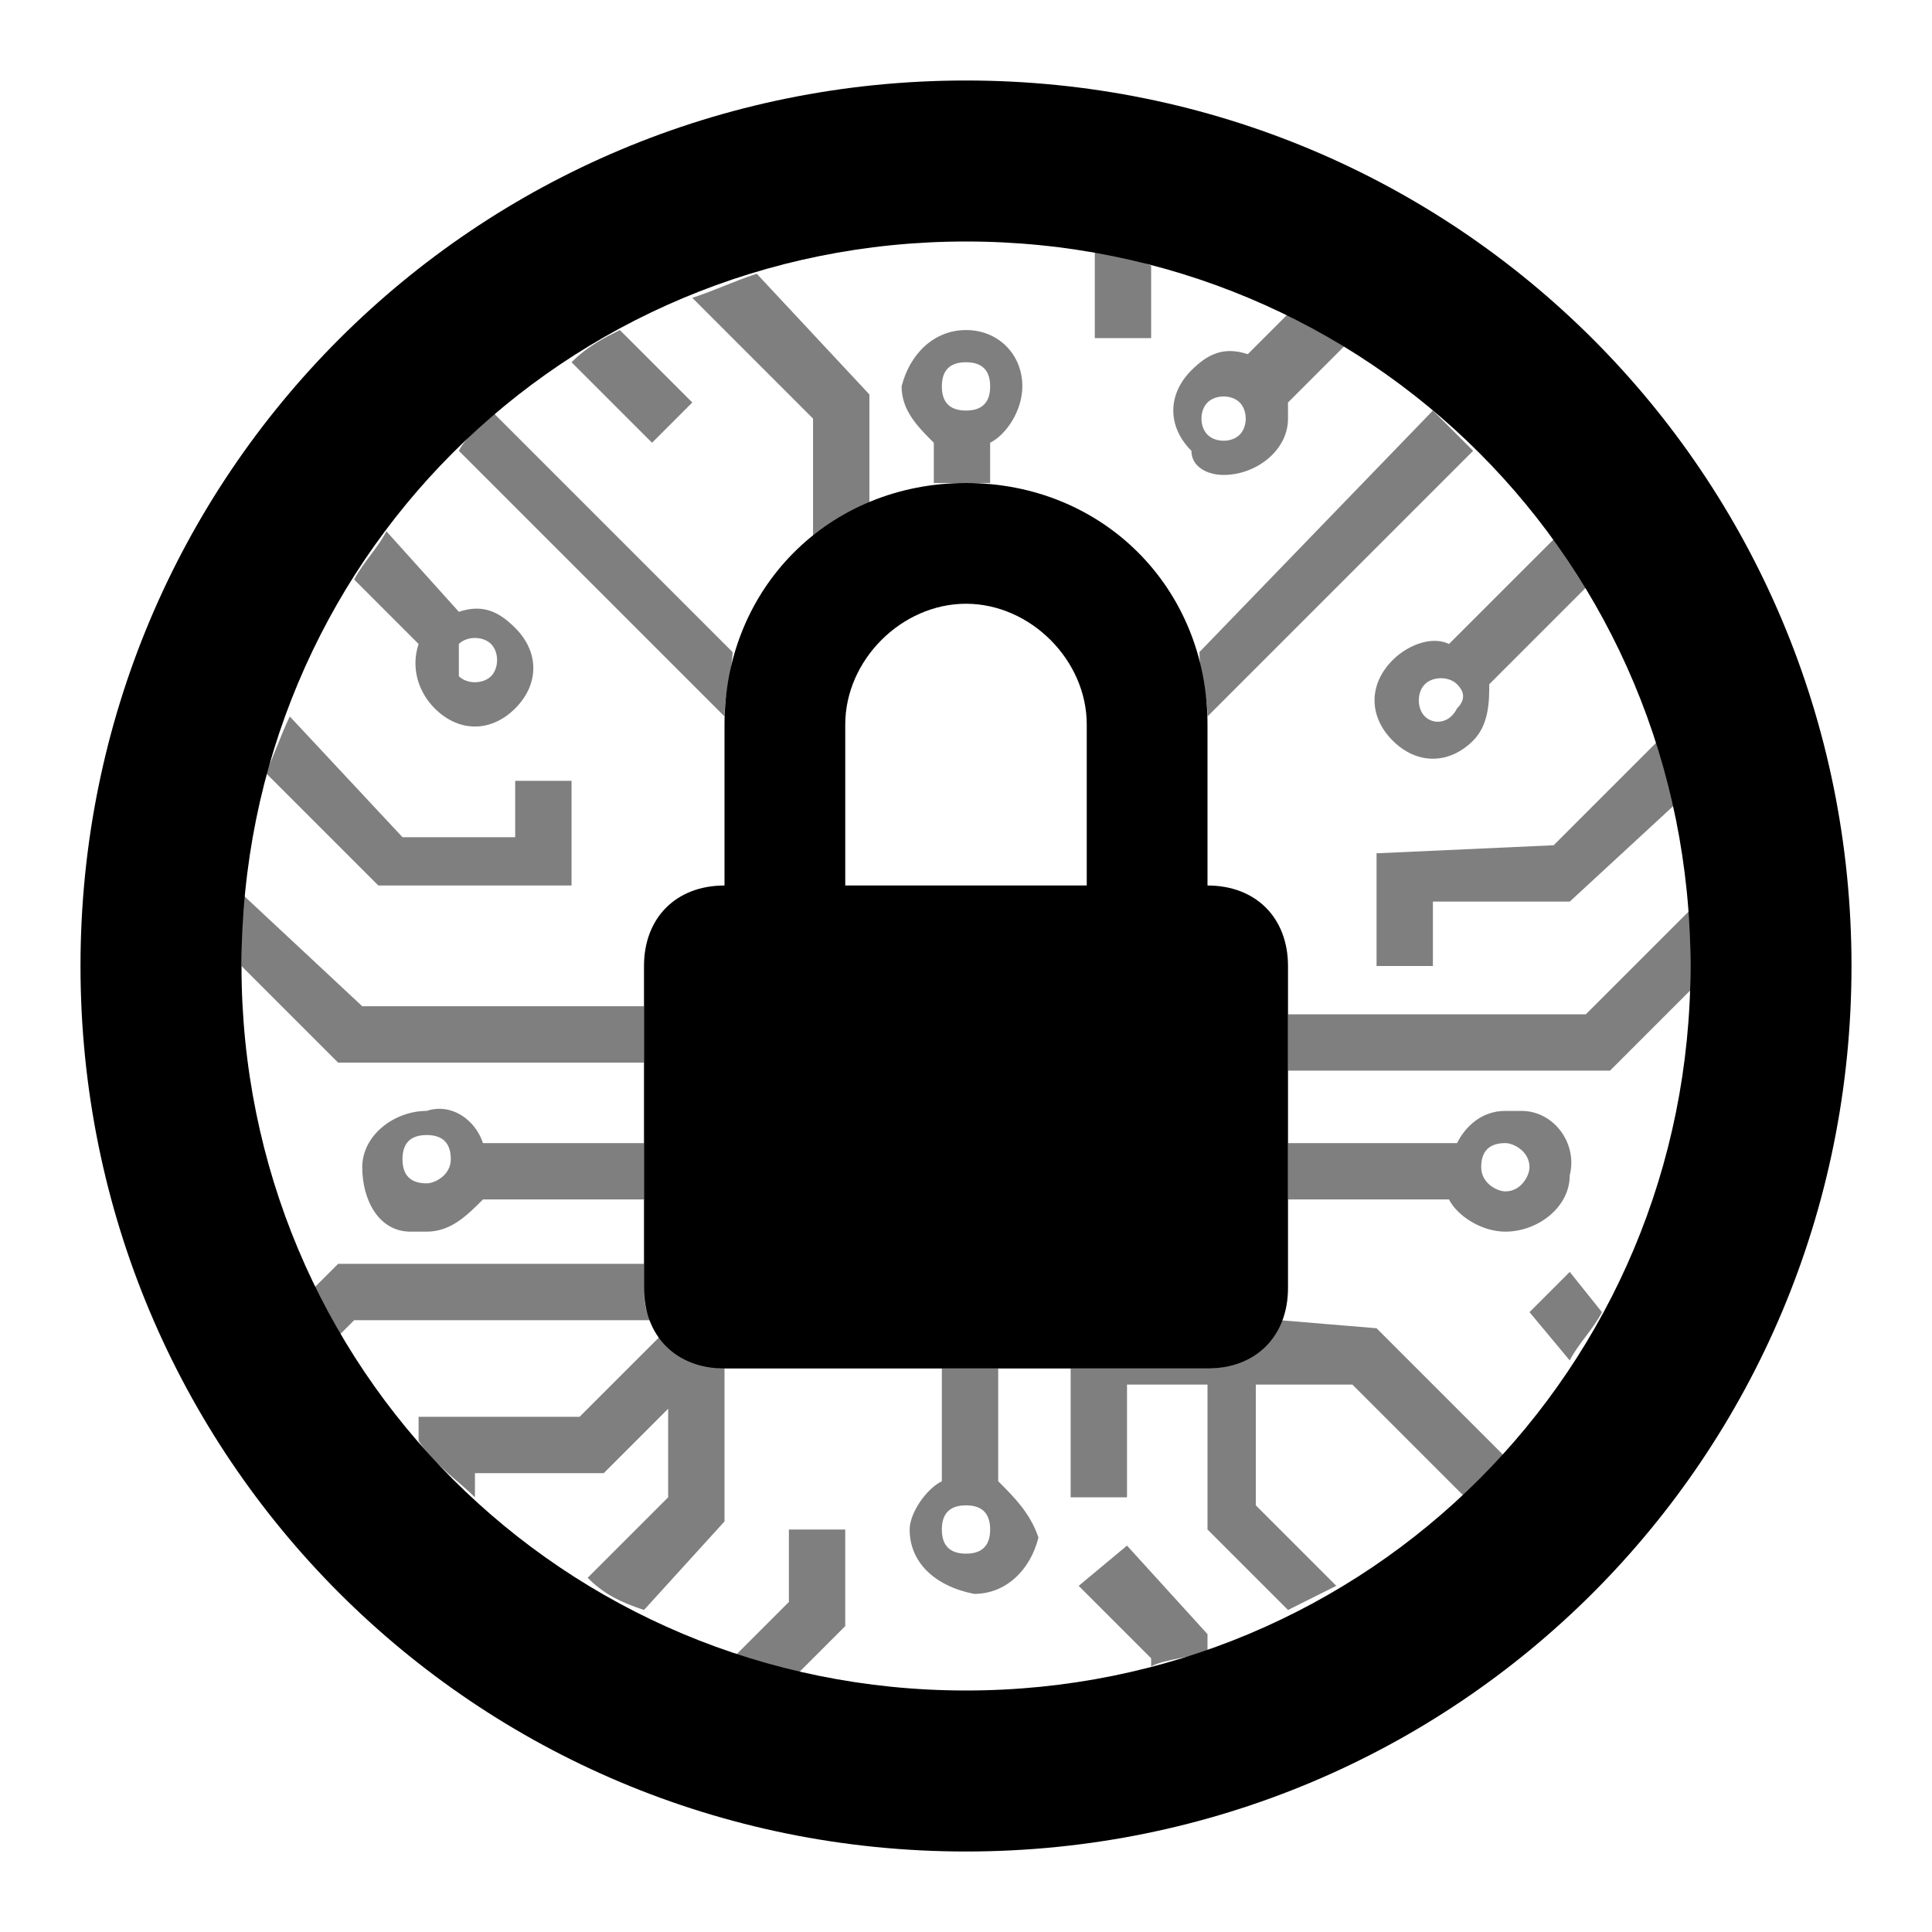
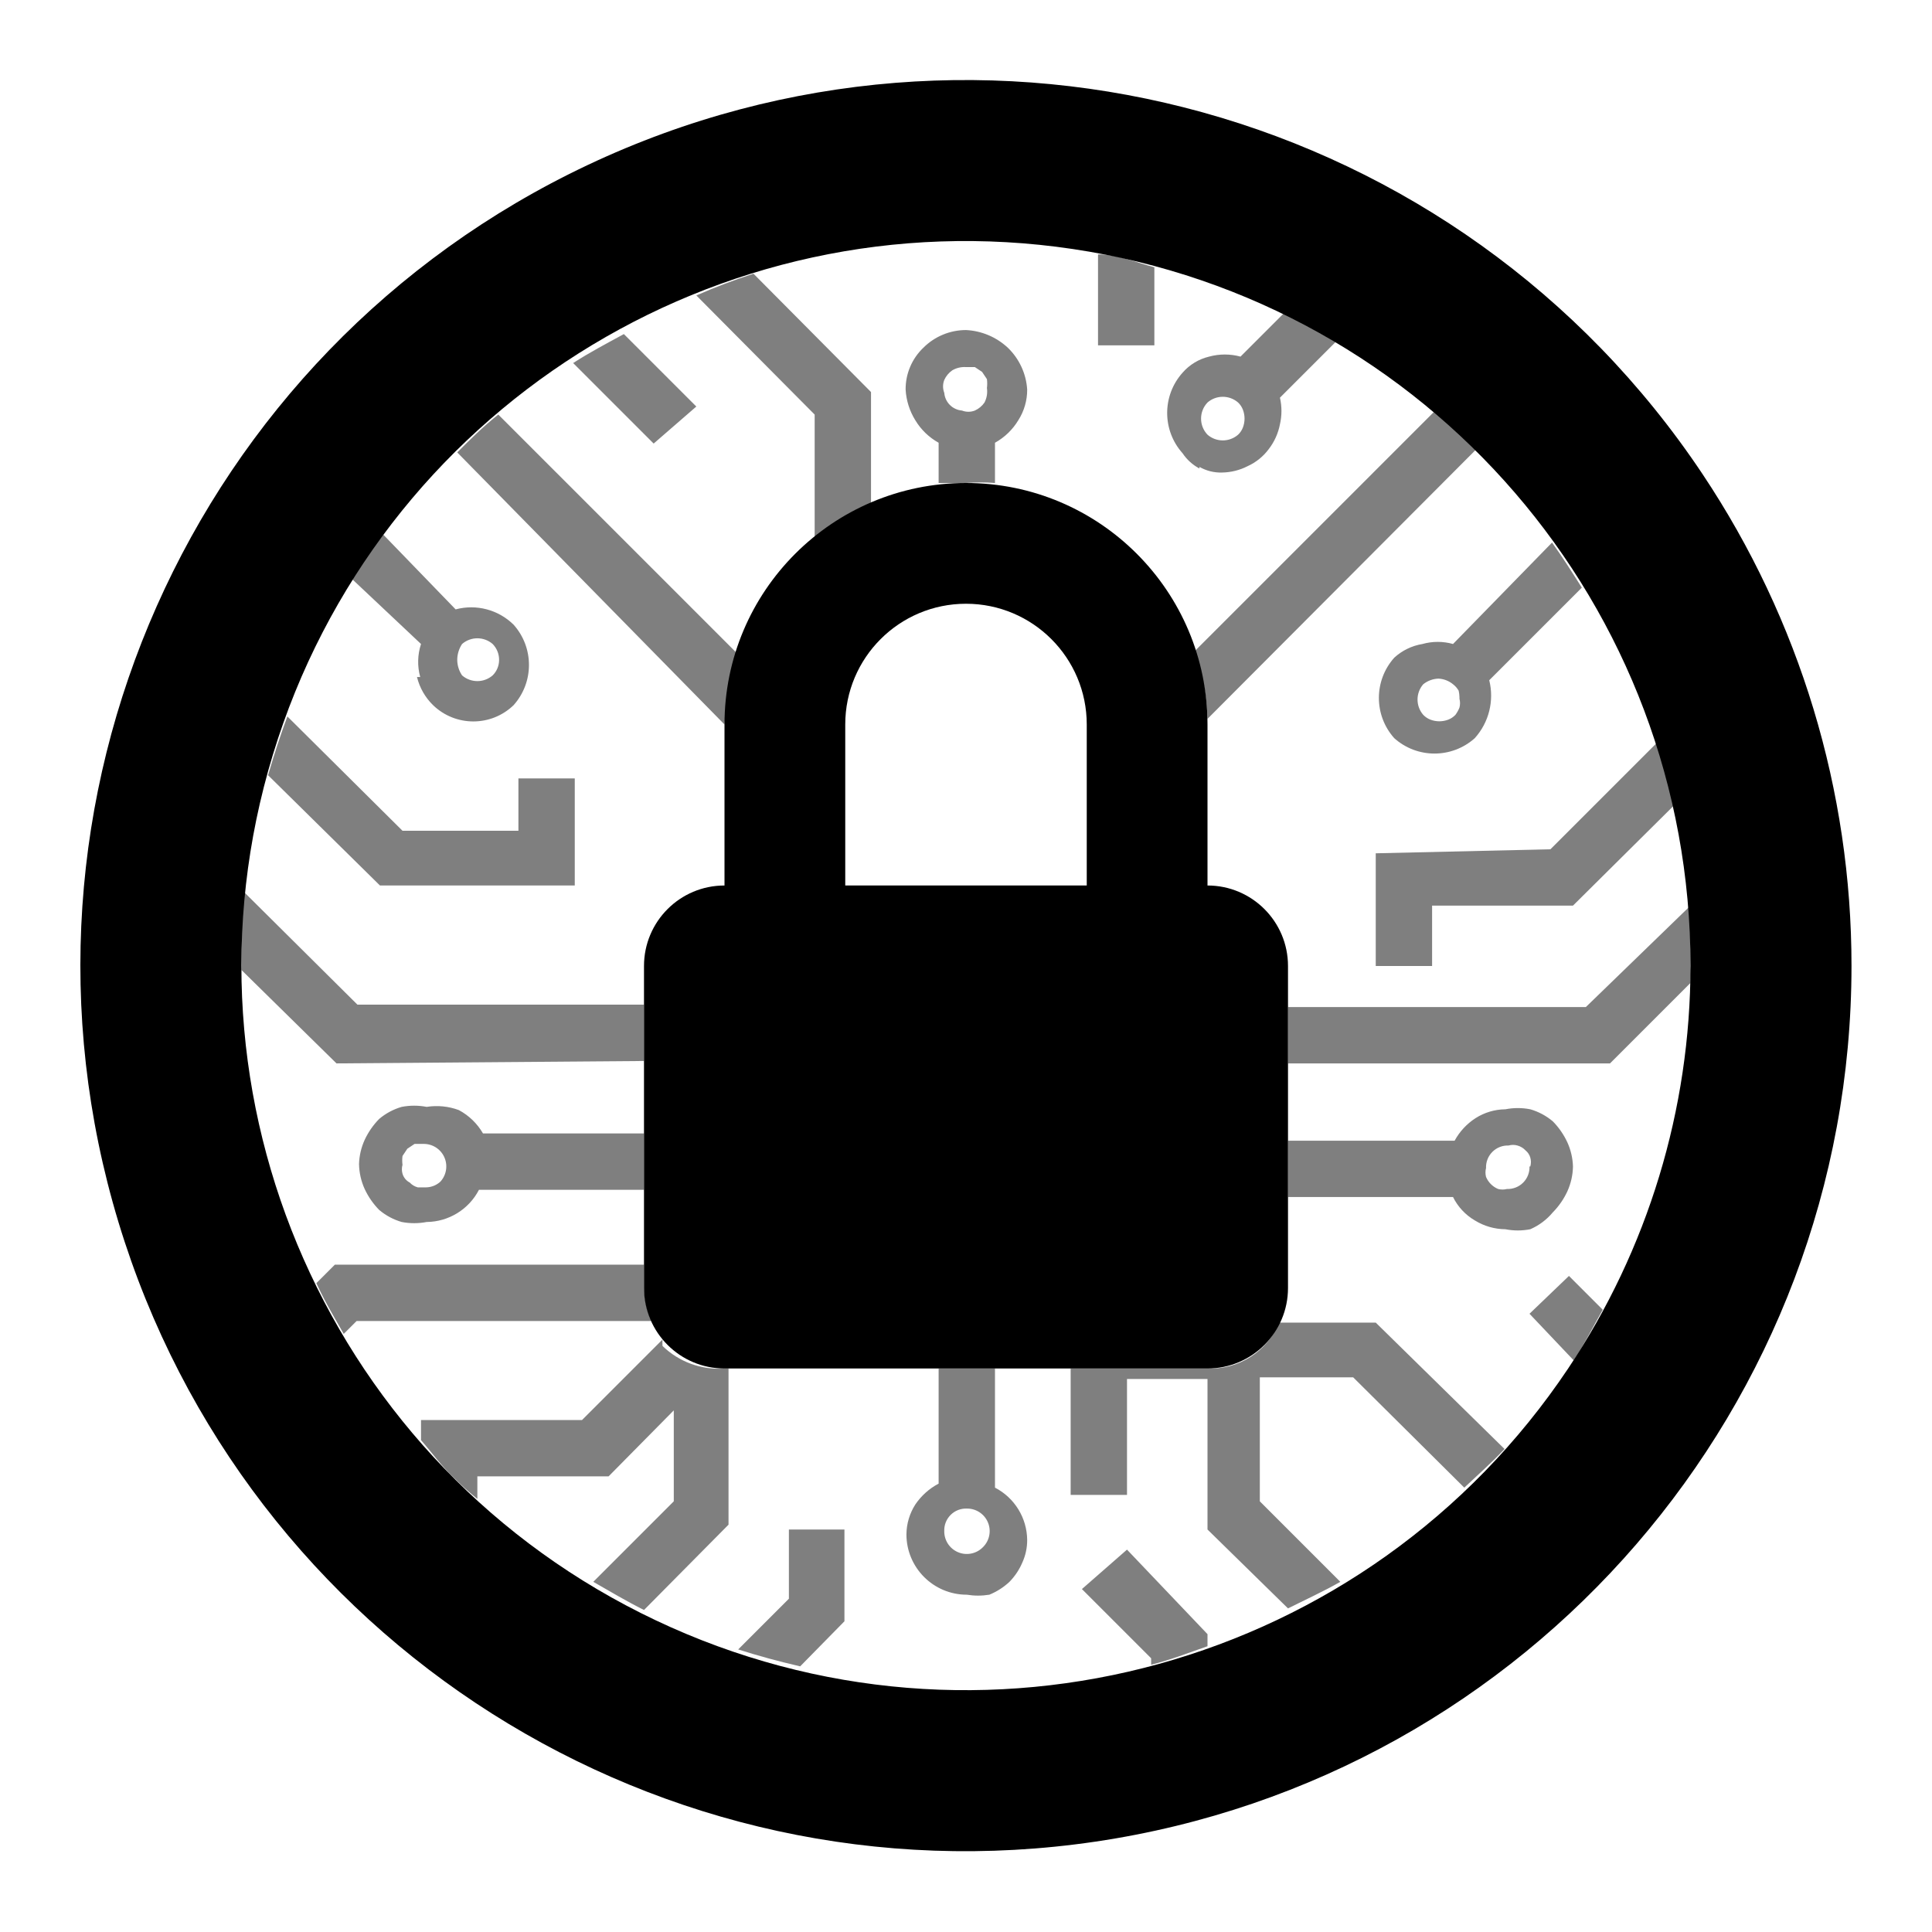
- <svg xmlns="http://www.w3.org/2000/svg" id="Layer_1" viewBox="0 0 24 24">
-   <style>.st0{opacity:.5;enable-background:new}</style>
-   <path class="st0" d="M7.1 11V9.7h-.7v.7H5L3.6 8.9c-.1.2-.2.5-.3.7L4.7 11h2.4zM8.6 5l-.9-.9c-.2.1-.4.2-.6.4l1 1 .5-.5zM14.3 3.3c-.2-.1-.5-.1-.7-.2v1.1h.7v-.9zM17.3 8.2c-.3.3-.3.7 0 1 .3.3.7.3 1 0 .2-.2.2-.5.2-.7l1.2-1.2c-.1-.2-.2-.4-.4-.6L18 8c-.2-.1-.5 0-.7.2zm.8.6c-.1.2-.3.2-.4.1-.1-.1-.1-.3 0-.4.1-.1.3-.1.4 0 .1.1.1.2 0 .3zM5.4 8.8c.3.3.7.3 1 0 .3-.3.3-.7 0-1-.2-.2-.4-.3-.7-.2l-.9-1c-.1.2-.3.4-.4.6l.8.8c-.1.3 0 .6.2.8zm.3-.8c.1-.1.3-.1.4 0 .1.1.1.3 0 .4-.1.1-.3.1-.4 0V8zM9.8 19.9l-.7.7c.2.1.5.2.8.2l.6-.6V19h-.7v.9zM19 16.3l.5.6c.1-.2.3-.4.4-.6l-.4-.5-.5.5zM15.2 5.9c.4 0 .8-.3.8-.7V5l.7-.7c-.2-.1-.4-.3-.7-.4l-.5.5c-.3-.1-.5 0-.7.2-.3.3-.3.7 0 1 0 .2.2.3.4.3zM15 5c.1-.1.3-.1.4 0 .1.1.1.3 0 .4-.1.1-.3.1-.4 0-.1-.1-.1-.3 0-.4zM13.4 19.7l.9.9v.1c.2-.1.5-.1.7-.2v-.2l-1-1.1-.6.5zM17.1 10.6V12h.7v-.8h1.7l1.3-1.2c-.1-.3-.1-.5-.2-.8l-1.3 1.3-2.2.1zM21 11.3l-1.3 1.3H16v.7h4l1-1v-.2-.8zM19.5 14.6c.1-.4-.2-.8-.6-.8h-.2c-.3 0-.5.2-.6.4H16v.7h2c.1.2.4.4.7.4.4 0 .8-.3.8-.7zm-.8.2c-.1 0-.3-.1-.3-.3 0-.2.1-.3.3-.3.1 0 .3.1.3.3 0 .1-.1.3-.3.3zM15.9 16.4c-.2.4-.5.6-.9.6h-1.7v1.6h.7v-1.4h1V19l1 1 .6-.3-1-1v-1.5h1.2l1.4 1.4.5-.5-1.6-1.6-1.2-.1zM12.4 18.4V17h-.7v1.4c-.2.1-.4.4-.4.6 0 .4.3.7.8.8.4 0 .7-.3.8-.7-.1-.3-.3-.5-.5-.7zm-.4.9c-.2 0-.3-.1-.3-.3 0-.2.1-.3.3-.3.2 0 .3.1.3.3 0 .2-.1.3-.3.3zM8 16v-.3H4.2l-.3.3.3.6.2-.2h3.7c-.1-.1-.1-.3-.1-.4zM8.2 16.6l-1 1h-2v.3c.2.3.5.5.7.7v-.3h1.6l.8-.8v1.1l-1 1c.2.2.4.3.7.4l1-1.1V17c-.3 0-.6-.2-.8-.4zM5.3 13.8c-.4 0-.8.3-.8.7 0 .4.2.8.6.8h.2c.3 0 .5-.2.7-.4h2v-.7H6c-.1-.3-.4-.5-.7-.4zm0 .9c-.2 0-.3-.1-.3-.3 0-.2.1-.3.3-.3.2 0 .3.1.3.3 0 .2-.2.3-.3.3zM8 13.2v-.7H4.5L3 11.1v.9l1.2 1.2H8zM5.7 5.6L9 8.9c0-.3.1-.6.1-.8l-3-3c-.1.2-.3.3-.4.5zM8.6 3.7l1.5 1.5v1.5c.2-.2.4-.3.7-.4V4.9L9.4 3.4c-.3.1-.5.2-.8.3zM12 4.1c-.4 0-.7.3-.8.7 0 .3.2.5.4.7V6h.7v-.5c.2-.1.4-.4.4-.7 0-.4-.3-.7-.7-.7zm0 1c-.2 0-.3-.1-.3-.3 0-.2.1-.3.3-.3s.3.1.3.3c0 .2-.1.3-.3.3zM15 8.9l3.3-3.3-.5-.5-2.9 3c0 .3.1.5.1.8z" />
-   <g>
-     <path d="M12 1C5.9 1 1 5.9 1 12s4.9 11 11 11 11-4.9 11-11S18.1 1 12 1zm0 20c-5 0-9-4-9-9s4-9 9-9 9 4 9 9-4 9-9 9z" />
-     <path d="M15 11V9c0-1.7-1.3-3-3-3S9 7.3 9 9v2c-.6 0-1 .4-1 1v4c0 .6.4 1 1 1h6c.6 0 1-.4 1-1v-4c0-.6-.4-1-1-1zm-1.5 0h-3V9c0-.8.7-1.5 1.5-1.5s1.5.7 1.5 1.5v2z" />
-   </g>
+ <svg xmlns="http://www.w3.org/2000/svg" width="24" height="24" viewBox="0 0 24 24">
+   <path d="M21.15 5.89A11 11 0 1 0 23 12a11 11 0 0 0-1.85-6.11zM19.48 17A9 9 0 1 1 21 12a9 9 0 0 1-1.52 5zM15 11V9a3 3 0 0 0-6 0v2a1 1 0 0 0-1 1v4a1 1 0 0 0 1 1h6a1 1 0 0 0 1-1v-4a1 1 0 0 0-1-1zm-1.5 0h-3V9a1.5 1.5 0 0 1 3 0z" />
+   <path d="M19.29 15.06a.93.93 0 0 0 .18-.26.78.78 0 0 0 .07-.31.78.78 0 0 0-.07-.3.93.93 0 0 0-.18-.26.76.76 0 0 0-.28-.15.8.8 0 0 0-.31 0 .7.7 0 0 0-.37.11.77.77 0 0 0-.26.28H16v.7h2.05a.69.69 0 0 0 .27.29.73.73 0 0 0 .38.11.8.8 0 0 0 .31 0 .76.76 0 0 0 .28-.21zm-.29-.57a.27.27 0 0 1-.28.28.22.22 0 0 1-.11 0 .28.28 0 0 1-.15-.15.22.22 0 0 1 0-.11.27.27 0 0 1 .28-.28.2.2 0 0 1 .11 0 .21.21 0 0 1 .1.06.18.18 0 0 1 .06.09.2.2 0 0 1 0 .11zm.26-3.94l1.32-1.32q.12.39.21.78l-1.25 1.24h-1.75V12h-.7v-1.4zM9.8 19h.69v1.14l-.55.56c-.26-.06-.52-.13-.77-.21l.63-.63zm2.56-.61V17h-.7v1.43a.8.8 0 0 0-.29.26.7.7 0 0 0-.11.37.75.75 0 0 0 .75.75.87.87 0 0 0 .28 0 .82.82 0 0 0 .25-.16.78.78 0 0 0 .16-.24.67.67 0 0 0 .06-.28.74.74 0 0 0-.4-.65zm-.15.83a.28.28 0 0 1-.48-.2.27.27 0 0 1 .28-.28.28.28 0 0 1 .2.48zM21 12a1.49 1.49 0 0 1 0 .21l-1 1h-4v-.7h3.7l1.3-1.26V12zm-6.16-3.91l3-3a5.8 5.8 0 0 1 .52.47L15 8.93a2.65 2.65 0 0 0-.16-.84zM5.3 13.75a.82.82 0 0 0-.31 0 .76.76 0 0 0-.28.15.93.93 0 0 0-.18.26.78.78 0 0 0-.07.3.78.78 0 0 0 .07.31.93.93 0 0 0 .18.26.76.76 0 0 0 .28.15.82.82 0 0 0 .31 0 .74.74 0 0 0 .65-.4H8v-.7H6a.76.76 0 0 0-.3-.29.79.79 0 0 0-.4-.04zm.18.92a.27.27 0 0 1-.19.08h-.1a.21.21 0 0 1-.1-.06.18.18 0 0 1-.09-.11.2.2 0 0 1 0-.11.43.43 0 0 1 0-.11l.06-.09.09-.06h.11a.28.28 0 0 1 .2.48zm11.61 1.76l1.6 1.57c-.16.17-.33.32-.5.48l-1.38-1.37h-1.16v1.54l1 1c-.21.12-.43.22-.65.33L15 19v-1.87h-1v1.44h-.7V17H15a.92.92 0 0 0 .89-.57zM12 4.1a.75.75 0 0 0-.53.22.71.71 0 0 0-.22.52.81.81 0 0 0 .12.38.78.78 0 0 0 .29.28V6H12a2.2 2.2 0 0 1 .36 0v-.5a.78.78 0 0 0 .29-.28.7.7 0 0 0 .11-.38.79.79 0 0 0-.24-.52.82.82 0 0 0-.52-.22zm.23.9a.29.29 0 0 1-.12.1.22.22 0 0 1-.16 0 .24.24 0 0 1-.22-.22.22.22 0 0 1 0-.16.29.29 0 0 1 .1-.12.3.3 0 0 1 .17-.04h.11l.09.06.06.09a.43.43 0 0 1 0 .11.3.3 0 0 1-.03.18zM9 17h.05v1.94L8 20c-.22-.11-.42-.23-.63-.35l1-1v-1.13l-.81.82H5.93v.28a3.58 3.58 0 0 1-.29-.26c-.15-.14-.27-.31-.41-.47v-.25h2l1-1a.56.56 0 0 0 0 .08A1 1 0 0 0 9 17zm-4.82-3.79L3 12.05v-1l1.44 1.43H8v.7zm1-4.8a.73.73 0 0 0 .2.35.72.72 0 0 0 1 0 .75.75 0 0 0 0-1 .75.75 0 0 0-.72-.19l-.9-.93c-.14.18-.27.36-.39.55l.86.81a.71.71 0 0 0-.01.41zM5.74 8a.29.29 0 0 1 .38 0 .28.28 0 0 1 .08.2.27.27 0 0 1-.08.19.29.29 0 0 1-.38 0 .35.35 0 0 1-.06-.19.36.36 0 0 1 .06-.2zm2.35 8.41H4.43l-.16.16c-.12-.21-.24-.41-.34-.63l.23-.23H8V16a1.16 1.16 0 0 0 .09.41zM14 19.25l1 1.05v.15c-.23.08-.46.17-.7.23v-.08l-.86-.86zM17.67 8a.68.68 0 0 0-.35.17.75.75 0 0 0 0 1 .75.75 0 0 0 1 0 .79.79 0 0 0 .18-.72l1.15-1.15c-.12-.19-.24-.38-.37-.56L18.05 8a.7.7 0 0 0-.38 0zm.46.68a.22.22 0 0 1 0 .11.41.41 0 0 1-.05.09.24.24 0 0 1-.09.06.31.31 0 0 1-.22 0 .24.24 0 0 1-.09-.06.29.29 0 0 1 0-.38.32.32 0 0 1 .19-.07.31.31 0 0 1 .18.07.27.27 0 0 1 .07.08.38.38 0 0 1 .01.08zm1.36 7.17l.42.42c-.12.21-.23.43-.36.63l-.55-.58zM4.72 11L3.33 9.63c.07-.24.15-.49.24-.73L5 10.32h1.44v-.65h.7V11zm9.62-6.71h-.7V3.16c.24 0 .47.1.7.16zm.56 1.51a.53.53 0 0 0 .28.07.72.72 0 0 0 .32-.08.67.67 0 0 0 .26-.21.73.73 0 0 0 .14-.31.74.74 0 0 0 0-.33l.7-.7-.65-.35-.54.54a.74.74 0 0 0-.39 0 .63.63 0 0 0-.33.2.75.75 0 0 0 0 1 .58.58 0 0 0 .21.19zM15 5a.29.29 0 0 1 .38 0 .24.24 0 0 1 .06.09.31.31 0 0 1 0 .22.24.24 0 0 1-.06.09.29.29 0 0 1-.38 0 .29.29 0 0 1 0-.4zM9.36 3.4l1.46 1.47v1.38a3 3 0 0 0-.7.43V5.15L8.65 3.67a7.46 7.46 0 0 1 .71-.27zM8.12 5.51l-1-1c.2-.13.41-.24.63-.36l.9.9zm-1.93-.36l3 3A3.36 3.36 0 0 0 9 9L5.68 5.62c.16-.16.32-.32.51-.47z" opacity=".5" />
+   <path fill="none" d="M0 0h24v24H0z" />
</svg>
